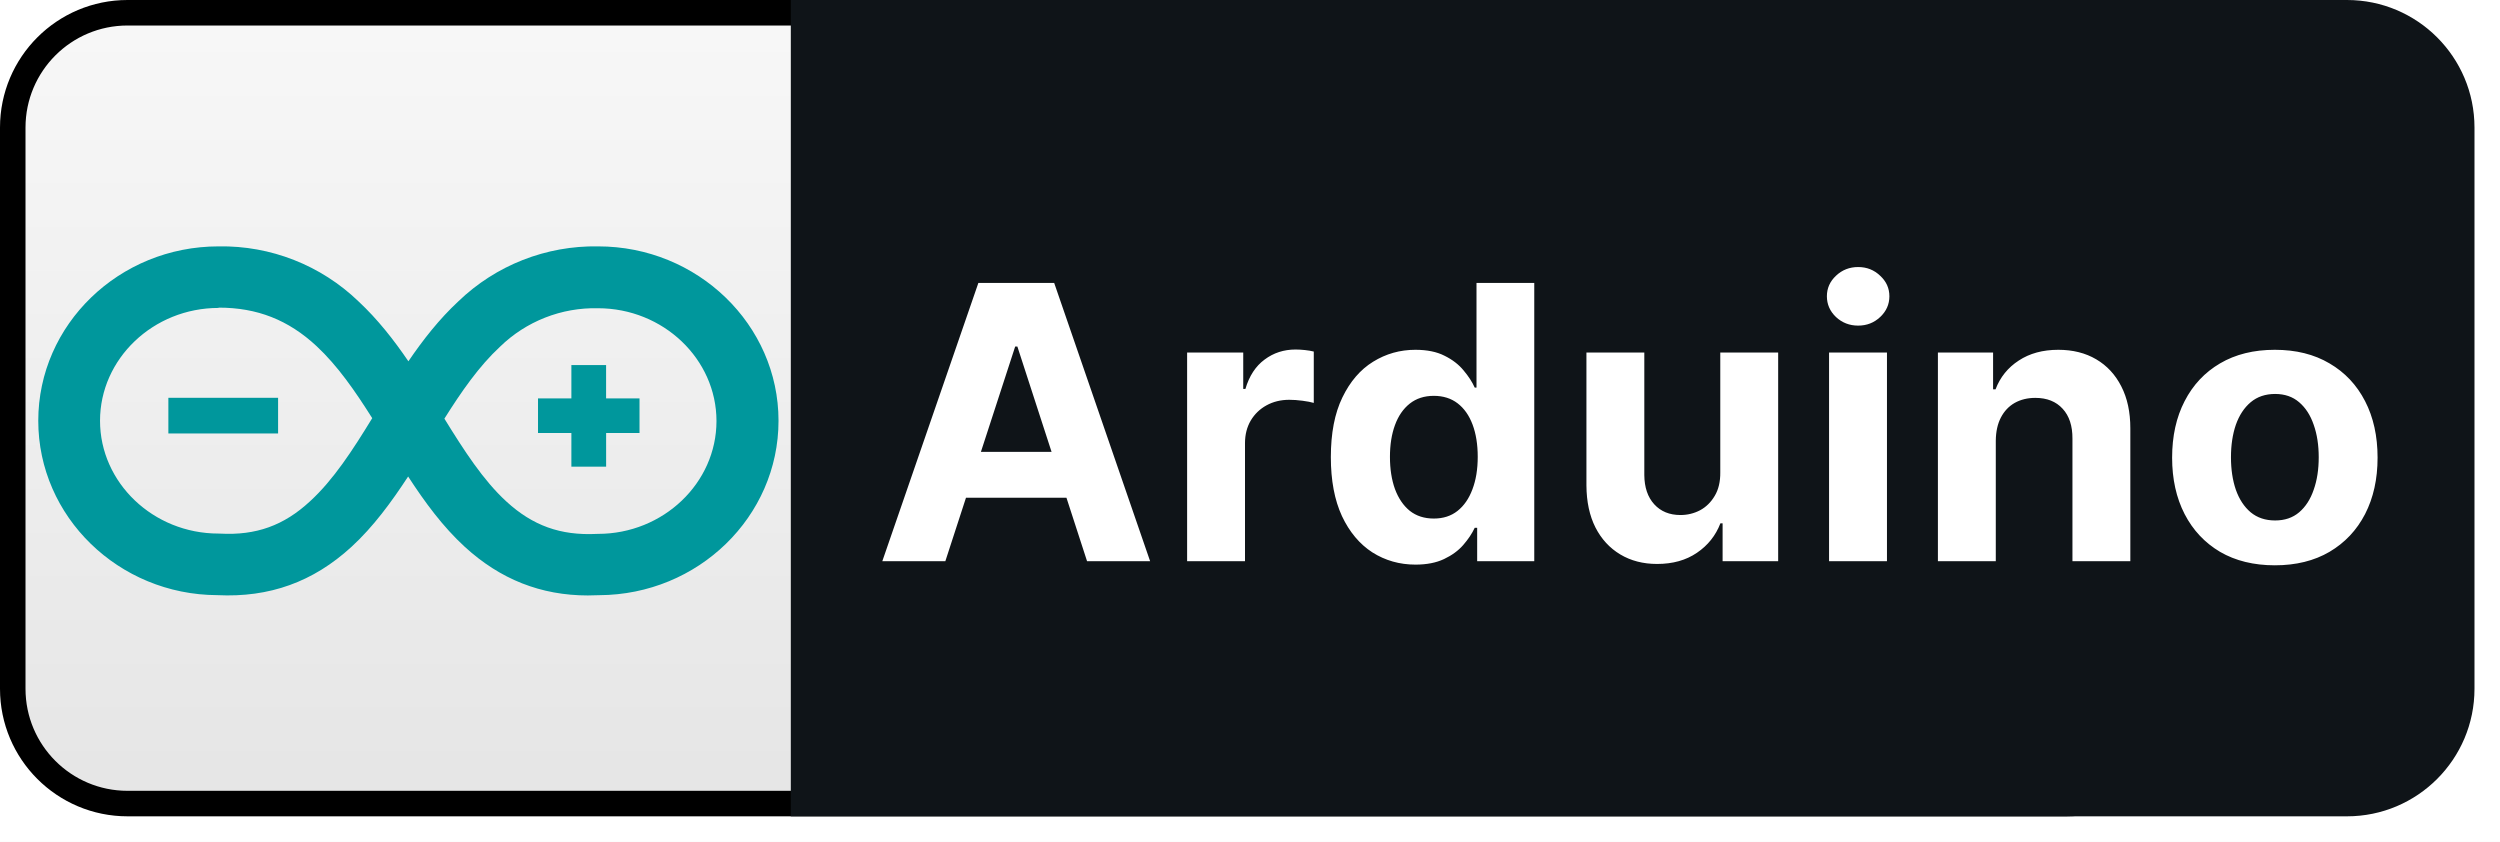
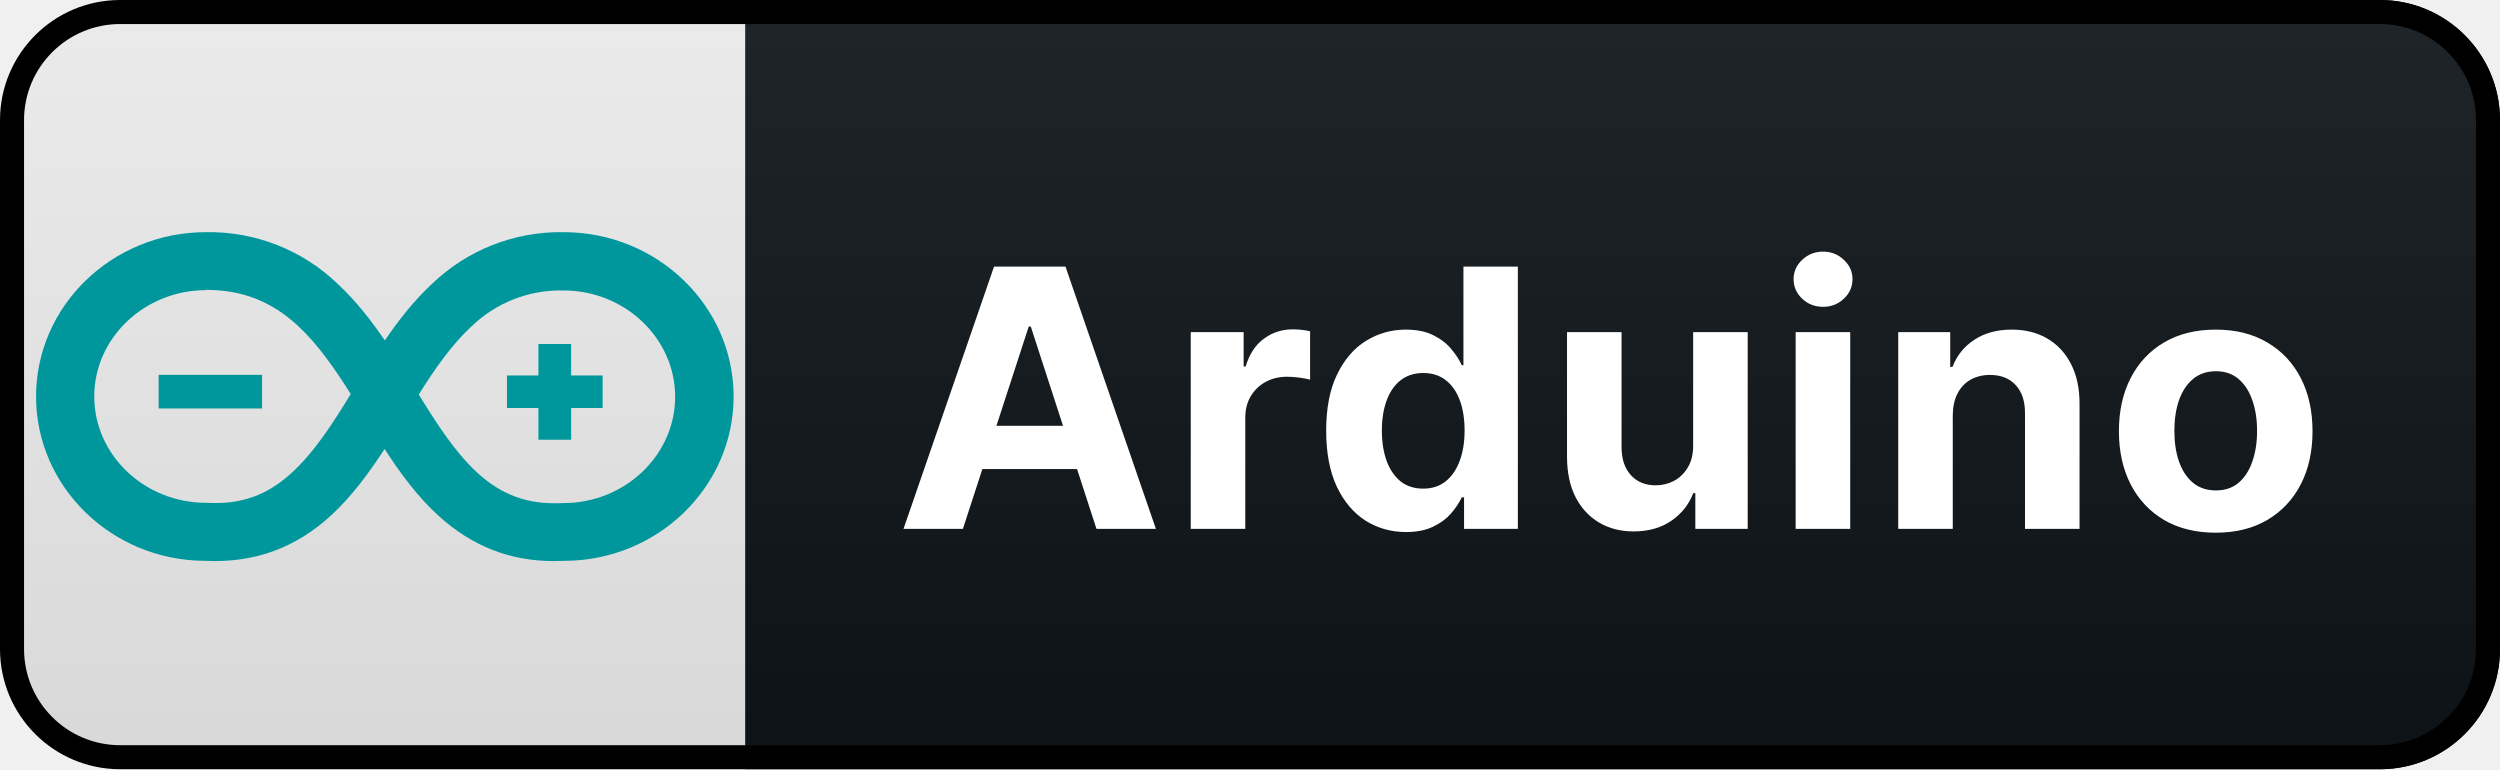
- <svg xmlns="http://www.w3.org/2000/svg" width="98" height="33" viewBox="0 0 98 33" fill="none">
-   <rect width="98" height="33" fill="white" />
-   <path d="M5 0.5H81C83.485 0.5 85.5 2.515 85.5 5V27C85.5 29.485 83.485 31.5 81 31.5H5C2.515 31.5 0.5 29.485 0.5 27V5C0.5 2.515 2.515 0.5 5 0.5Z" fill="url(#paint0_linear_21_9)" stroke="black" />
-   <path d="M92 0H31V32H92C94.761 32 97 29.761 97 27V5C97 2.239 94.761 0 92 0Z" fill="#0F1418" />
-   <path d="M37.057 22H34.586L38.352 11.091H41.324L45.085 22H42.613L39.881 13.584H39.795L37.057 22ZM36.903 17.712H42.741V19.512H36.903V17.712ZM46.535 22V13.818H48.735V15.246H48.82C48.97 14.738 49.22 14.354 49.572 14.095C49.923 13.832 50.328 13.701 50.786 13.701C50.9 13.701 51.022 13.708 51.154 13.722C51.285 13.736 51.4 13.756 51.5 13.781V15.794C51.393 15.762 51.246 15.734 51.058 15.709C50.869 15.684 50.697 15.672 50.541 15.672C50.207 15.672 49.909 15.745 49.646 15.89C49.387 16.032 49.181 16.231 49.028 16.487C48.879 16.742 48.804 17.037 48.804 17.371V22H46.535ZM55.487 22.133C54.866 22.133 54.303 21.973 53.798 21.654C53.298 21.331 52.9 20.857 52.605 20.232C52.314 19.603 52.169 18.832 52.169 17.92C52.169 16.982 52.319 16.203 52.621 15.581C52.923 14.956 53.324 14.489 53.825 14.18C54.329 13.868 54.882 13.712 55.482 13.712C55.94 13.712 56.322 13.79 56.627 13.946C56.936 14.099 57.184 14.29 57.373 14.521C57.565 14.749 57.71 14.972 57.809 15.193H57.879V11.091H60.143V22H57.905V20.69H57.809C57.703 20.917 57.552 21.142 57.357 21.366C57.165 21.586 56.915 21.769 56.606 21.915C56.3 22.06 55.927 22.133 55.487 22.133ZM56.206 20.327C56.572 20.327 56.881 20.228 57.133 20.029C57.389 19.827 57.584 19.544 57.719 19.182C57.857 18.82 57.927 18.396 57.927 17.909C57.927 17.423 57.859 17 57.724 16.641C57.589 16.283 57.394 16.006 57.138 15.81C56.883 15.615 56.572 15.517 56.206 15.517C55.833 15.517 55.519 15.619 55.263 15.821C55.008 16.023 54.814 16.304 54.683 16.663C54.551 17.021 54.486 17.437 54.486 17.909C54.486 18.385 54.551 18.806 54.683 19.172C54.818 19.534 55.011 19.818 55.263 20.024C55.519 20.226 55.833 20.327 56.206 20.327ZM67.435 18.516V13.818H69.704V22H67.526V20.514H67.44C67.256 20.993 66.949 21.379 66.519 21.67C66.093 21.961 65.573 22.107 64.958 22.107C64.411 22.107 63.93 21.982 63.515 21.734C63.099 21.485 62.774 21.132 62.54 20.674C62.309 20.216 62.192 19.667 62.188 19.028V13.818H64.457V18.623C64.461 19.106 64.591 19.488 64.846 19.768C65.102 20.049 65.445 20.189 65.874 20.189C66.148 20.189 66.403 20.127 66.641 20.003C66.879 19.875 67.071 19.686 67.217 19.438C67.366 19.189 67.439 18.882 67.435 18.516ZM71.699 22V13.818H73.969V22H71.699ZM72.839 12.764C72.502 12.764 72.212 12.652 71.971 12.428C71.733 12.201 71.614 11.929 71.614 11.613C71.614 11.3 71.733 11.032 71.971 10.809C72.212 10.581 72.502 10.468 72.839 10.468C73.177 10.468 73.464 10.581 73.702 10.809C73.944 11.032 74.064 11.3 74.064 11.613C74.064 11.929 73.944 12.201 73.702 12.428C73.464 12.652 73.177 12.764 72.839 12.764ZM78.235 17.27V22H75.966V13.818H78.129V15.262H78.225C78.406 14.786 78.71 14.409 79.136 14.133C79.562 13.852 80.078 13.712 80.686 13.712C81.254 13.712 81.749 13.836 82.172 14.085C82.594 14.333 82.923 14.688 83.157 15.15C83.392 15.608 83.509 16.155 83.509 16.791V22H81.24V17.195C81.243 16.695 81.115 16.304 80.856 16.023C80.597 15.739 80.24 15.597 79.785 15.597C79.48 15.597 79.21 15.663 78.976 15.794C78.745 15.926 78.564 16.117 78.433 16.37C78.305 16.618 78.239 16.918 78.235 17.27ZM89.174 22.16C88.347 22.16 87.631 21.984 87.027 21.633C86.427 21.277 85.964 20.784 85.637 20.152C85.31 19.516 85.147 18.779 85.147 17.941C85.147 17.096 85.31 16.357 85.637 15.725C85.964 15.089 86.427 14.596 87.027 14.244C87.631 13.889 88.347 13.712 89.174 13.712C90.001 13.712 90.715 13.889 91.315 14.244C91.919 14.596 92.384 15.089 92.711 15.725C93.038 16.357 93.201 17.096 93.201 17.941C93.201 18.779 93.038 19.516 92.711 20.152C92.384 20.784 91.919 21.277 91.315 21.633C90.715 21.984 90.001 22.16 89.174 22.16ZM89.185 20.402C89.561 20.402 89.875 20.296 90.127 20.082C90.38 19.866 90.57 19.571 90.697 19.198C90.829 18.825 90.894 18.401 90.894 17.925C90.894 17.449 90.829 17.025 90.697 16.652C90.57 16.279 90.38 15.984 90.127 15.768C89.875 15.551 89.561 15.443 89.185 15.443C88.805 15.443 88.485 15.551 88.226 15.768C87.97 15.984 87.777 16.279 87.645 16.652C87.517 17.025 87.454 17.449 87.454 17.925C87.454 18.401 87.517 18.825 87.645 19.198C87.777 19.571 87.97 19.866 88.226 20.082C88.485 20.296 88.805 20.402 89.185 20.402Z" fill="white" />
+ <svg xmlns="http://www.w3.org/2000/svg" width="104" height="32" viewBox="0 0 104 32" fill="none">
+   <path d="M99 0H31V32H99C101.761 32 104 29.761 104 27V5C104 2.239 101.761 0 99 0Z" fill="#0F1418" />
+   <path d="M5 0.5H99C101.485 0.5 103.5 2.515 103.5 5V27C103.5 29.485 101.485 31.5 99 31.5H5C2.515 31.5 0.5 29.485 0.5 27V5C0.5 2.515 2.515 0.5 5 0.5Z" fill="url(#paint0_linear_26_62)" stroke="black" />
+   <path d="M40.057 22H37.586L41.352 11.091H44.324L48.085 22H45.613L42.881 13.584H42.795L40.057 22ZM39.903 17.712H45.741V19.512H39.903V17.712ZM49.535 22V13.818H51.735V15.246H51.82C51.97 14.738 52.22 14.354 52.572 14.095C52.923 13.832 53.328 13.701 53.786 13.701C53.9 13.701 54.022 13.708 54.154 13.722C54.285 13.736 54.4 13.756 54.5 13.781V15.794C54.393 15.762 54.246 15.734 54.058 15.709C53.869 15.684 53.697 15.672 53.541 15.672C53.207 15.672 52.909 15.745 52.646 15.89C52.387 16.032 52.181 16.231 52.028 16.487C51.879 16.742 51.804 17.037 51.804 17.371V22H49.535ZM58.487 22.133C57.866 22.133 57.303 21.973 56.798 21.654C56.298 21.331 55.9 20.857 55.605 20.232C55.314 19.603 55.169 18.832 55.169 17.92C55.169 16.982 55.319 16.203 55.621 15.581C55.923 14.956 56.324 14.489 56.825 14.18C57.329 13.868 57.882 13.712 58.482 13.712C58.94 13.712 59.322 13.79 59.627 13.946C59.936 14.099 60.184 14.29 60.373 14.521C60.565 14.749 60.71 14.972 60.809 15.193H60.879V11.091H63.143V22H60.905V20.69H60.809C60.703 20.917 60.552 21.142 60.357 21.366C60.165 21.586 59.915 21.769 59.606 21.915C59.3 22.06 58.927 22.133 58.487 22.133ZM59.206 20.327C59.572 20.327 59.881 20.228 60.133 20.029C60.389 19.827 60.584 19.544 60.719 19.182C60.857 18.82 60.927 18.396 60.927 17.909C60.927 17.423 60.859 17 60.724 16.641C60.589 16.283 60.394 16.006 60.138 15.81C59.883 15.615 59.572 15.517 59.206 15.517C58.833 15.517 58.519 15.619 58.263 15.821C58.008 16.023 57.814 16.304 57.683 16.663C57.551 17.021 57.486 17.437 57.486 17.909C57.486 18.385 57.551 18.806 57.683 19.172C57.818 19.534 58.011 19.818 58.263 20.024C58.519 20.226 58.833 20.327 59.206 20.327ZM70.435 18.516V13.818H72.704V22H70.526V20.514H70.44C70.256 20.993 69.949 21.379 69.519 21.67C69.093 21.961 68.573 22.107 67.958 22.107C67.411 22.107 66.93 21.982 66.515 21.734C66.099 21.485 65.774 21.132 65.54 20.674C65.309 20.216 65.192 19.667 65.188 19.028V13.818H67.457V18.623C67.461 19.106 67.591 19.488 67.846 19.768C68.102 20.049 68.445 20.189 68.874 20.189C69.148 20.189 69.403 20.127 69.641 20.003C69.879 19.875 70.071 19.686 70.217 19.438C70.366 19.189 70.439 18.882 70.435 18.516ZM74.699 22V13.818H76.969V22H74.699ZM75.839 12.764C75.502 12.764 75.212 12.652 74.971 12.428C74.733 12.201 74.614 11.929 74.614 11.613C74.614 11.3 74.733 11.032 74.971 10.809C75.212 10.581 75.502 10.468 75.839 10.468C76.177 10.468 76.464 10.581 76.702 10.809C76.944 11.032 77.064 11.3 77.064 11.613C77.064 11.929 76.944 12.201 76.702 12.428C76.464 12.652 76.177 12.764 75.839 12.764ZM81.235 17.27V22H78.966V13.818H81.129V15.262H81.225C81.406 14.786 81.71 14.409 82.136 14.133C82.562 13.852 83.078 13.712 83.686 13.712C84.254 13.712 84.749 13.836 85.172 14.085C85.594 14.333 85.923 14.688 86.157 15.15C86.392 15.608 86.509 16.155 86.509 16.791V22H84.24V17.195C84.243 16.695 84.115 16.304 83.856 16.023C83.597 15.739 83.24 15.597 82.785 15.597C82.48 15.597 82.21 15.663 81.976 15.794C81.745 15.926 81.564 16.117 81.433 16.37C81.305 16.618 81.239 16.918 81.235 17.27ZM92.174 22.16C91.347 22.16 90.631 21.984 90.027 21.633C89.427 21.277 88.964 20.784 88.637 20.152C88.31 19.516 88.147 18.779 88.147 17.941C88.147 17.096 88.31 16.357 88.637 15.725C88.964 15.089 89.427 14.596 90.027 14.244C90.631 13.889 91.347 13.712 92.174 13.712C93.001 13.712 93.715 13.889 94.315 14.244C94.919 14.596 95.384 15.089 95.711 15.725C96.038 16.357 96.201 17.096 96.201 17.941C96.201 18.779 96.038 19.516 95.711 20.152C95.384 20.784 94.919 21.277 94.315 21.633C93.715 21.984 93.001 22.16 92.174 22.16ZM92.185 20.402C92.561 20.402 92.875 20.296 93.127 20.082C93.38 19.866 93.57 19.571 93.697 19.198C93.829 18.825 93.894 18.401 93.894 17.925C93.894 17.449 93.829 17.025 93.697 16.652C93.57 16.279 93.38 15.984 93.127 15.768C92.875 15.551 92.561 15.443 92.185 15.443C91.805 15.443 91.485 15.551 91.226 15.768C90.97 15.984 90.777 16.279 90.645 16.652C90.517 17.025 90.454 17.449 90.454 17.925C90.454 18.401 90.517 18.825 90.645 19.198C90.777 19.571 90.97 19.866 91.226 20.082C91.485 20.296 91.805 20.402 92.185 20.402Z" fill="white" />
  <path d="M23.053 23.342C21.201 23.342 19.61 22.708 18.223 21.439C17.362 20.651 16.652 19.684 15.999 18.679C15.347 19.675 14.636 20.65 13.775 21.439C12.277 22.812 10.561 23.43 8.519 23.33C4.65 23.315 1.5 20.255 1.5 16.494C1.5 12.725 4.667 9.658 8.569 9.658C10.61 9.622 12.581 10.397 14.052 11.813C14.8 12.511 15.433 13.317 16.009 14.163C16.585 13.317 17.218 12.51 17.967 11.813C19.437 10.397 21.409 9.622 23.449 9.658C27.343 9.658 30.518 12.725 30.518 16.494C30.518 20.254 27.368 23.315 23.49 23.331C23.351 23.338 23.211 23.341 23.072 23.341L23.053 23.342ZM17.416 16.404C18.189 17.657 18.939 18.824 19.852 19.661C20.884 20.606 21.97 20.995 23.375 20.93L23.439 20.928C26 20.928 28.086 18.934 28.086 16.505C28.086 14.077 26.001 12.083 23.439 12.083C22.73 12.067 22.026 12.192 21.367 12.451C20.708 12.71 20.107 13.098 19.6 13.592C18.773 14.36 18.091 15.345 17.417 16.416L17.416 16.404ZM8.569 12.071C6.007 12.071 3.921 14.065 3.921 16.494C3.921 18.922 6.006 20.916 8.569 20.916L8.632 20.918C10.037 20.992 11.124 20.604 12.155 19.649C13.068 18.812 13.819 17.655 14.591 16.392C13.916 15.323 13.234 14.337 12.409 13.568C11.303 12.54 10.082 12.059 8.569 12.059V12.071ZM23.759 15.618V14.31H22.398V15.618H21.09V16.974H22.398V18.293H23.76V16.974H25.069V15.618H23.759ZM6.6 15.594H10.901V16.991H6.6V15.594Z" fill="#00979C" />
  <defs>
-     <linearGradient id="paint0_linear_21_9" x1="0" y1="0" x2="0" y2="32" gradientUnits="userSpaceOnUse">
+     <linearGradient id="paint0_linear_26_62" x1="0" y1="0" x2="0" y2="32" gradientUnits="userSpaceOnUse">
      <stop stop-color="#BBBBBB" stop-opacity="0.1" />
      <stop offset="1" stop-opacity="0.1" />
    </linearGradient>
  </defs>
</svg>
